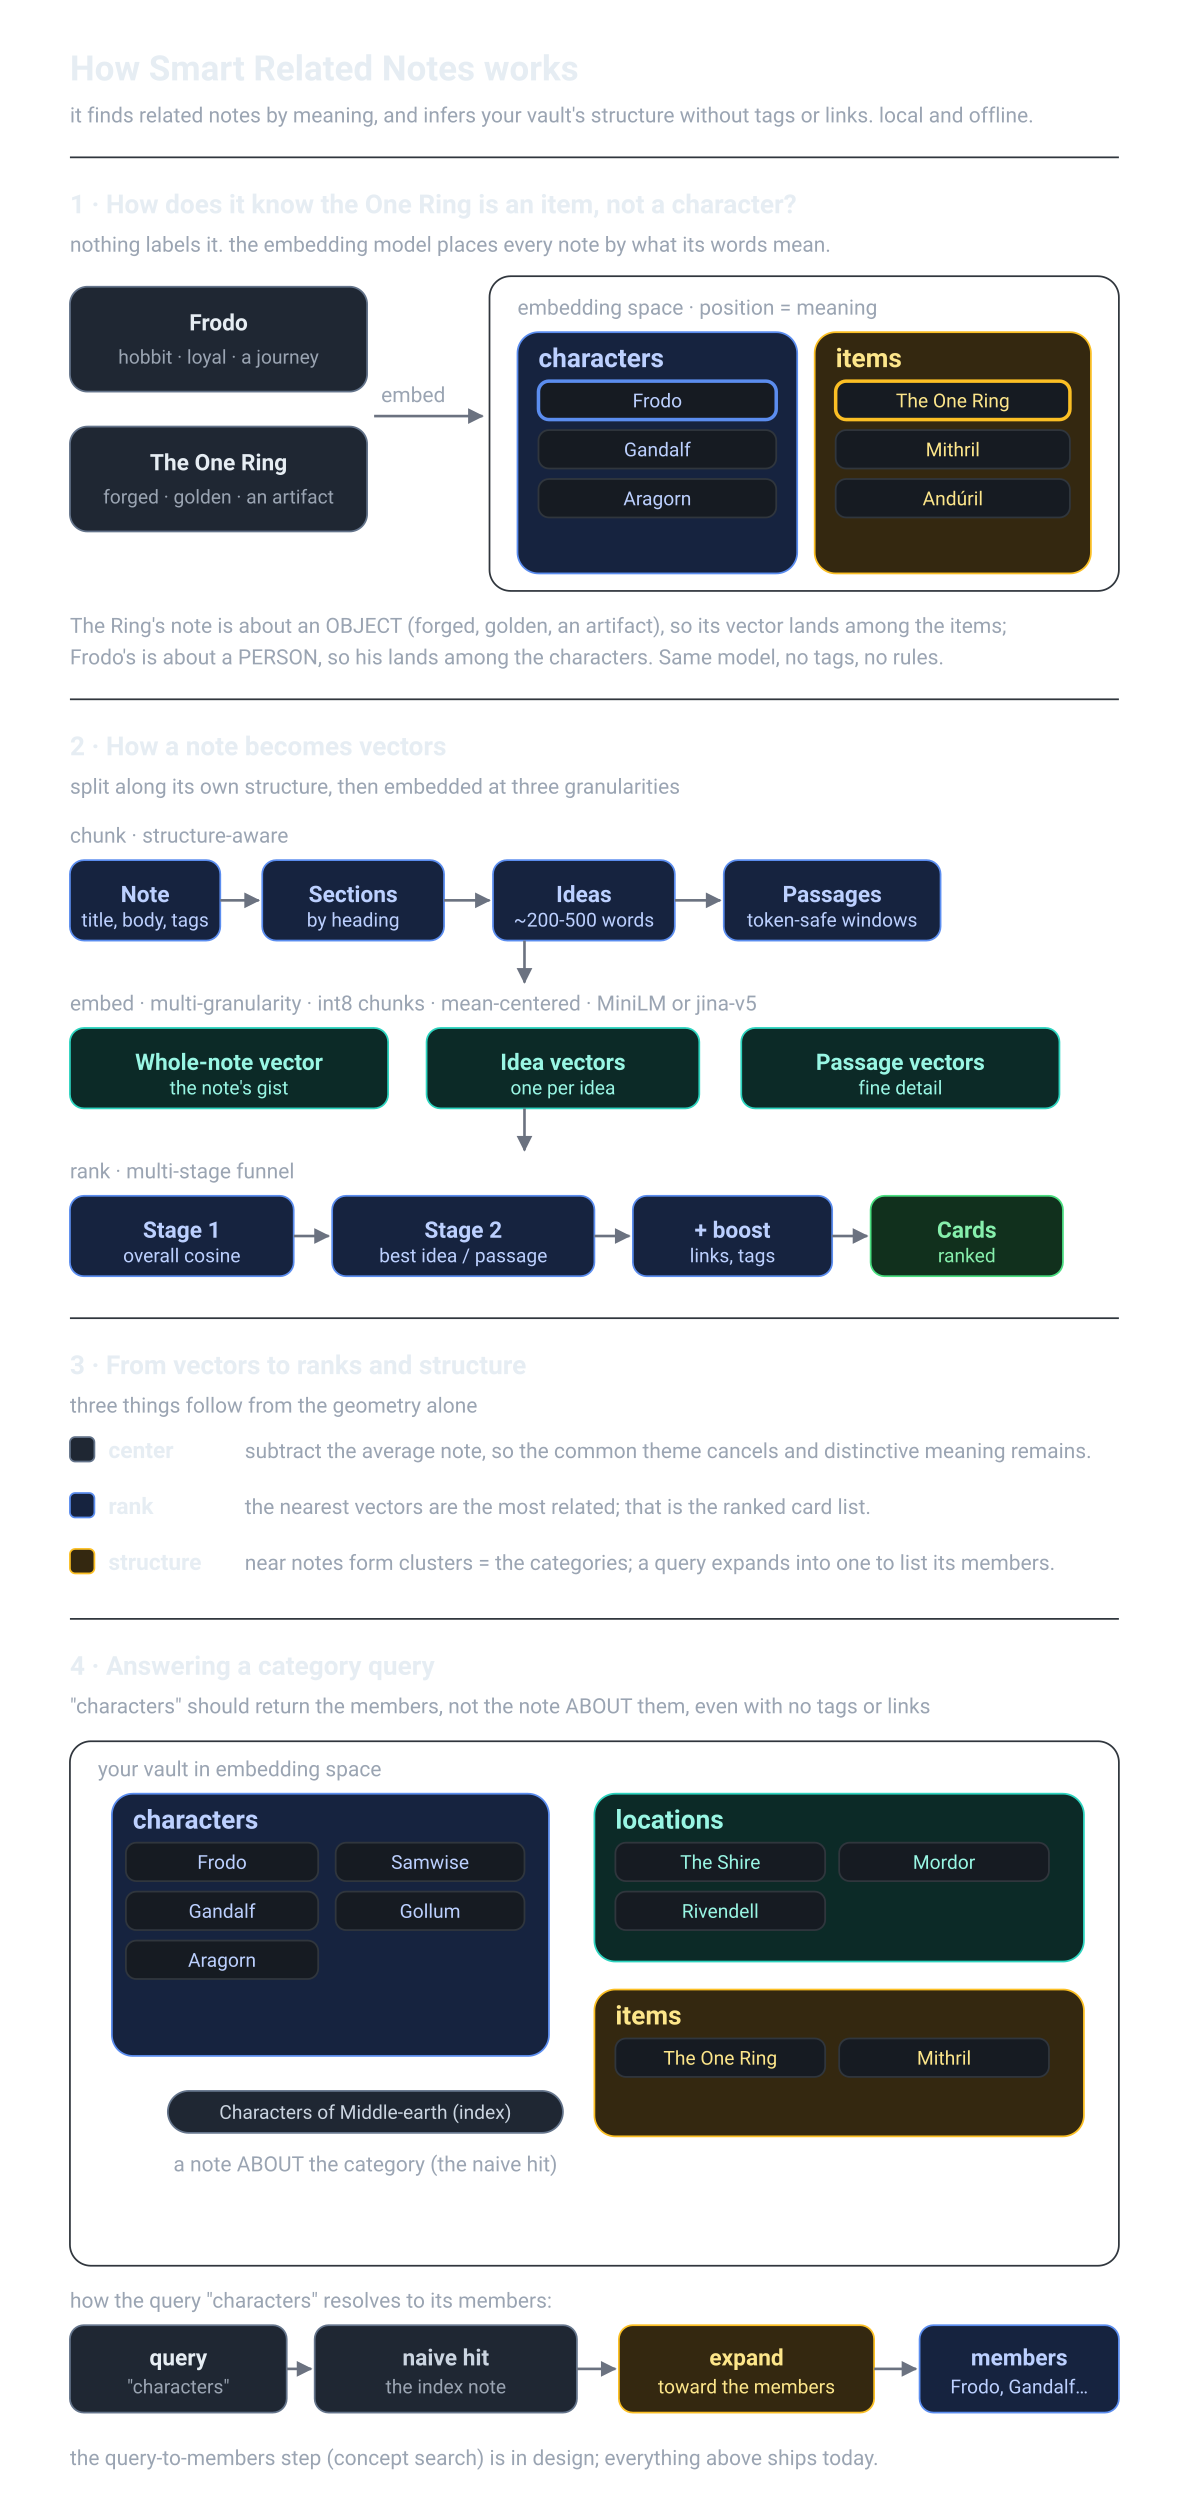
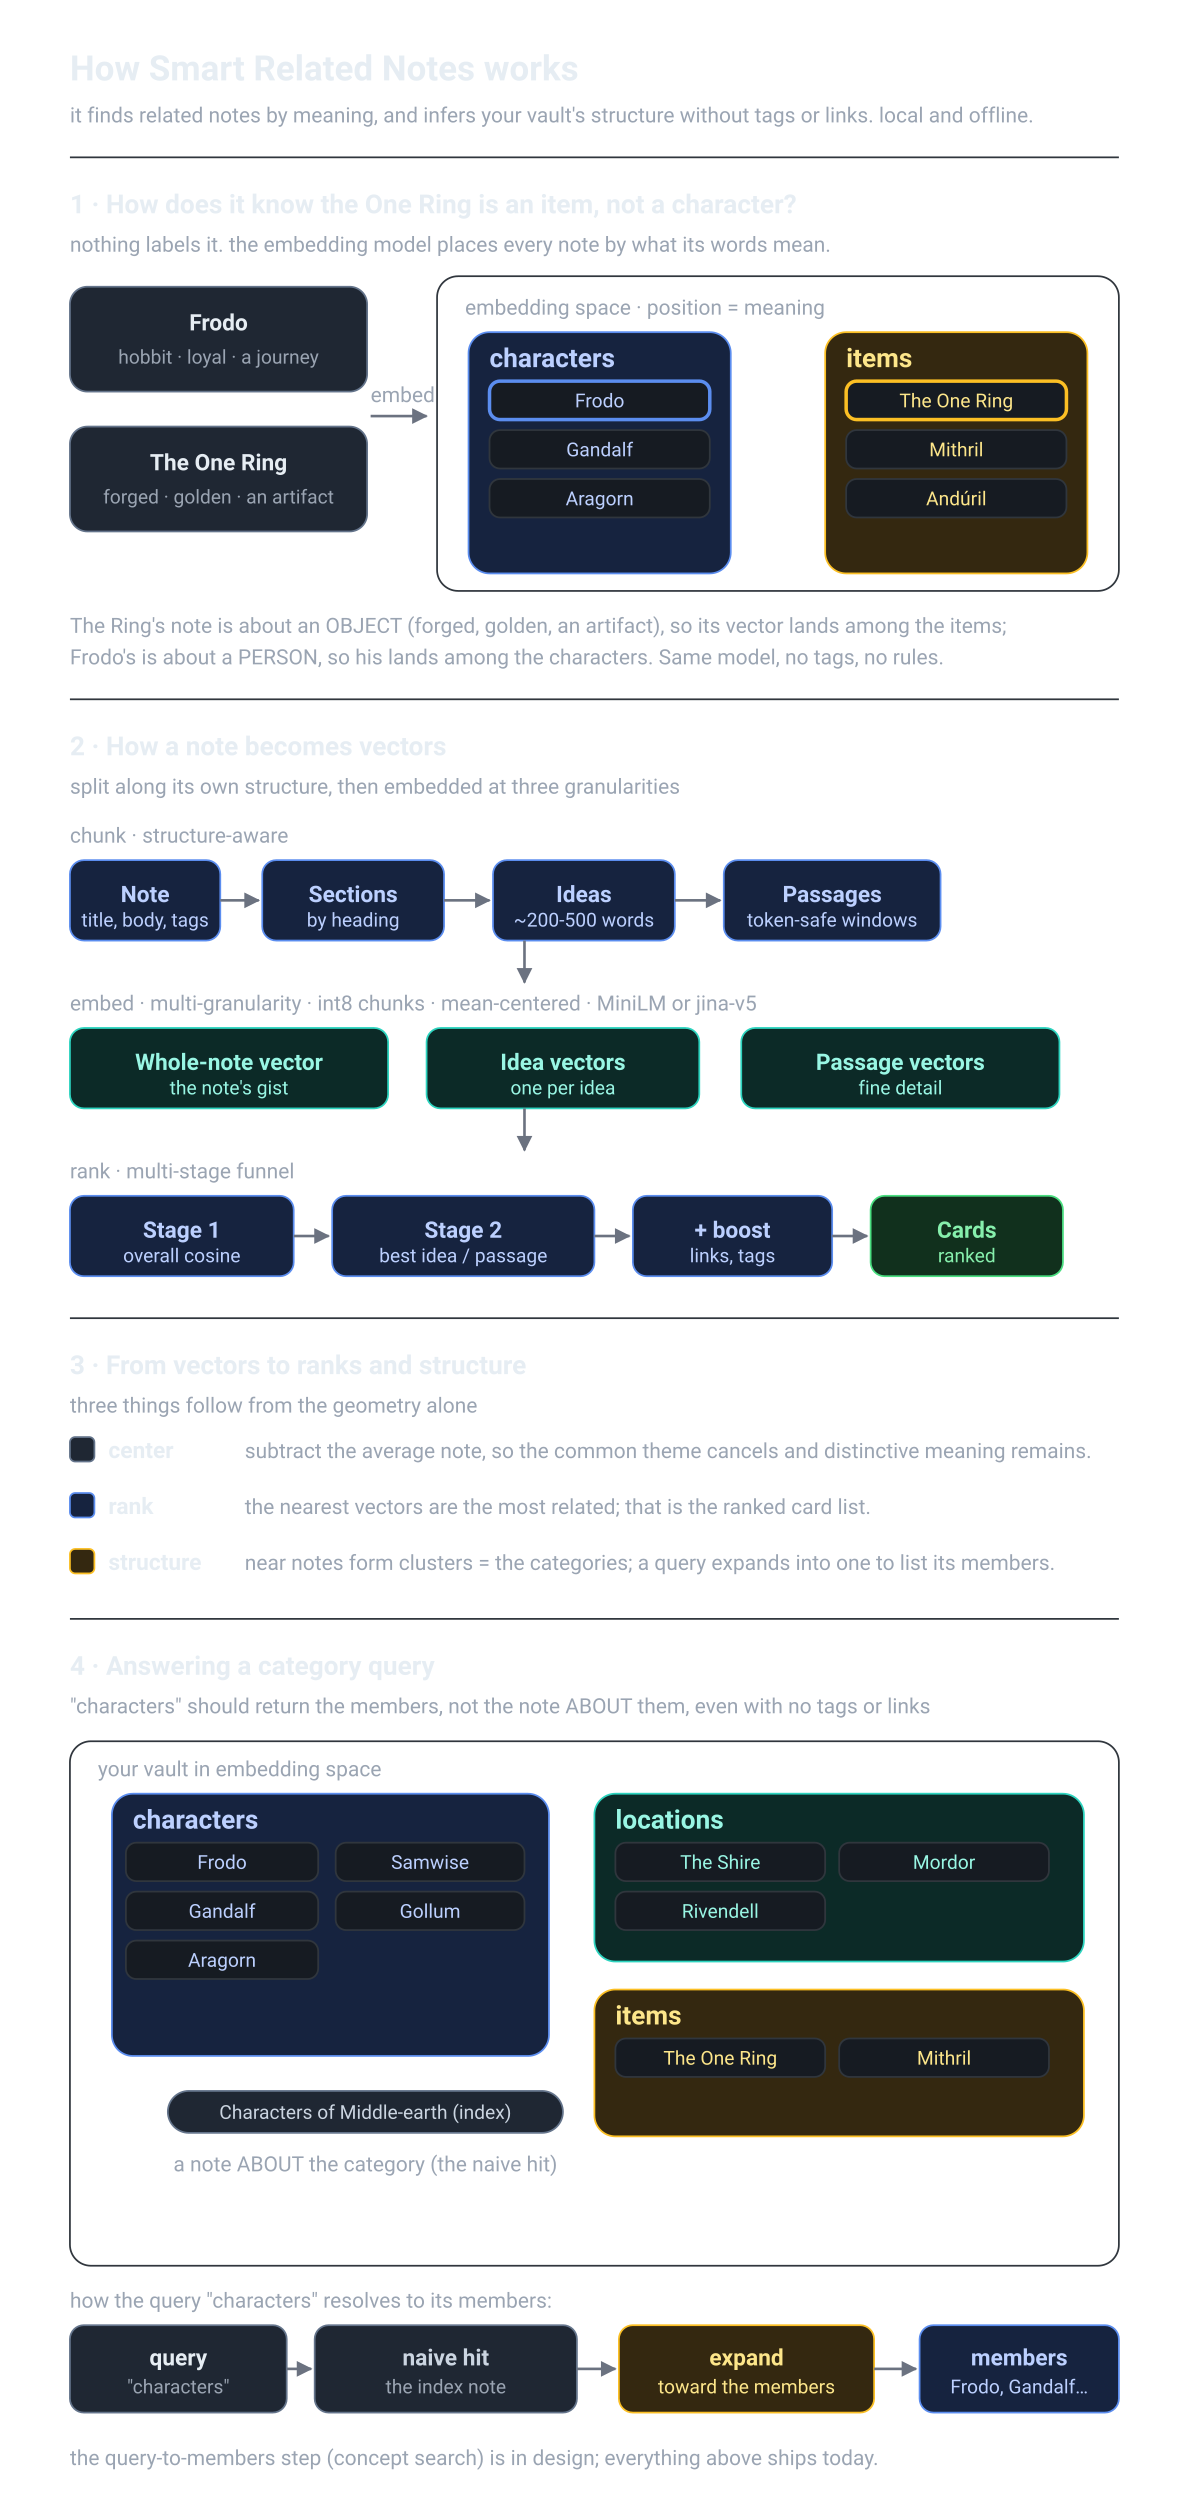
<svg xmlns="http://www.w3.org/2000/svg" width="100%" viewBox="0 0 680 1430" role="img">
  <style>
text{font-family:system-ui,-apple-system,"Segoe UI",Roboto,sans-serif;}
.h{font-size:20px;font-weight:600;}.sh{font-size:15px;font-weight:600;}.mut{font-size:12px;}.bx{font-size:13px;font-weight:600;}.chp{font-size:11px;}
.map{fill:none;stroke:#30363d;}.div{stroke:#30363d;}
.cA{fill:#16233f;stroke:#5b8def;}.cB{fill:#0c2a27;stroke:#2dd4bf;}.cC{fill:#342810;stroke:#fbbf24;}.cG{fill:#11301d;stroke:#4ade80;}.cI{fill:#1f2733;stroke:#64748b;}
.chip{fill:#161b22;stroke:#30363d;}.hiA{fill:#161b22;stroke:#5b8def;stroke-width:2;}.hiC{fill:#161b22;stroke:#fbbf24;stroke-width:2;}
.tInk{fill:#e6edf3;}.tMut{fill:#9aa4b2;}.tA{fill:#bcd0ff;}.tB{fill:#99f6e4;}.tC{fill:#fde68a;}.tG{fill:#86efac;}.tI{fill:#cbd5e1;}
.arw{stroke:#6b7280;stroke-width:1.5;fill:none;}.arwf{fill:#6b7280;}
</style>
  <defs>
    <marker id="m" markerWidth="8" markerHeight="8" refX="5.5" refY="3" orient="auto">
      <path d="M0,0 L6,3 L0,6 Z" class="arwf" />
    </marker>
  </defs>
  <text class="h tInk" x="40" y="46">How Smart Related Notes works</text>
  <text class="mut tMut" x="40" y="70">it finds related notes by meaning, and infers your vault's structure without tags or links. local and offline.</text>
  <line class="div" x1="40" y1="90" x2="640" y2="90" />
  <text class="sh tInk" x="40" y="122">1 · How does it know the One Ring is an item, not a character?</text>
  <text class="mut tMut" x="40" y="144">nothing labels it. the embedding model places every note by what its words mean.</text>
  <rect class="cI" x="40" y="164" width="170" height="60" rx="10" />
  <text class="bx tInk" x="125" y="189" text-anchor="middle">Frodo</text>
  <text class="chp tMut" x="125" y="208" text-anchor="middle">hobbit · loyal · a journey</text>
  <rect class="cI" x="40" y="244" width="170" height="60" rx="10" />
  <text class="bx tInk" x="125" y="269" text-anchor="middle">The One Ring</text>
  <text class="chp tMut" x="125" y="288" text-anchor="middle">forged · golden · an artifact</text>
-   <text class="mut tMut" x="218" y="230">embed</text>
-   <line class="arw" x1="214" y1="238" x2="276" y2="238" marker-end="url(#m)" />
-   <rect class="map" x="280" y="158" width="360" height="180" rx="12" />
-   <text class="mut tMut" x="296" y="180">embedding space · position = meaning</text>
-   <rect class="cA" x="296" y="190" width="160" height="138" rx="12" />
-   <text class="sh tA" x="308" y="210">characters</text>
-   <rect class="hiA" x="308" y="218" width="136" height="22" rx="6" />
-   <text class="chp tA" x="376" y="233" text-anchor="middle">Frodo</text>
-   <rect class="chip" x="308" y="246" width="136" height="22" rx="6" />
-   <text class="chp tA" x="376" y="261" text-anchor="middle">Gandalf</text>
-   <rect class="chip" x="308" y="274" width="136" height="22" rx="6" />
-   <text class="chp tA" x="376" y="289" text-anchor="middle">Aragorn</text>
-   <rect class="cC" x="466" y="190" width="158" height="138" rx="12" />
-   <text class="sh tC" x="478" y="210">items</text>
-   <rect class="hiC" x="478" y="218" width="134" height="22" rx="6" />
-   <text class="chp tC" x="545" y="233" text-anchor="middle">The One Ring</text>
-   <rect class="chip" x="478" y="246" width="134" height="22" rx="6" />
-   <text class="chp tC" x="545" y="261" text-anchor="middle">Mithril</text>
-   <rect class="chip" x="478" y="274" width="134" height="22" rx="6" />
-   <text class="chp tC" x="545" y="289" text-anchor="middle">Andúril</text>
+   <text class="mut tMut" x="212" y="230">embed</text>
+   <line class="arw" x1="212" y1="238" x2="244" y2="238" marker-end="url(#m)" />
+   <rect class="map" x="250" y="158" width="390" height="180" rx="12" />
+   <text class="mut tMut" x="266" y="180">embedding space · position = meaning</text>
+   <rect class="cA" x="268" y="190" width="150" height="138" rx="12" />
+   <text class="sh tA" x="280" y="210">characters</text>
+   <rect class="hiA" x="280" y="218" width="126" height="22" rx="6" />
+   <text class="chp tA" x="343" y="233" text-anchor="middle">Frodo</text>
+   <rect class="chip" x="280" y="246" width="126" height="22" rx="6" />
+   <text class="chp tA" x="343" y="261" text-anchor="middle">Gandalf</text>
+   <rect class="chip" x="280" y="274" width="126" height="22" rx="6" />
+   <text class="chp tA" x="343" y="289" text-anchor="middle">Aragorn</text>
+   <rect class="cC" x="472" y="190" width="150" height="138" rx="12" />
+   <text class="sh tC" x="484" y="210">items</text>
+   <rect class="hiC" x="484" y="218" width="126" height="22" rx="6" />
+   <text class="chp tC" x="547" y="233" text-anchor="middle">The One Ring</text>
+   <rect class="chip" x="484" y="246" width="126" height="22" rx="6" />
+   <text class="chp tC" x="547" y="261" text-anchor="middle">Mithril</text>
+   <rect class="chip" x="484" y="274" width="126" height="22" rx="6" />
+   <text class="chp tC" x="547" y="289" text-anchor="middle">Andúril</text>
  <text class="mut tMut" x="40" y="362">The Ring's note is about an OBJECT (forged, golden, an artifact), so its vector lands among the items;</text>
  <text class="mut tMut" x="40" y="380">Frodo's is about a PERSON, so his lands among the characters. Same model, no tags, no rules.</text>
  <line class="div" x1="40" y1="400" x2="640" y2="400" />
  <text class="sh tInk" x="40" y="432">2 · How a note becomes vectors</text>
  <text class="mut tMut" x="40" y="454">split along its own structure, then embedded at three granularities</text>
  <text class="mut tMut" x="40" y="482">chunk · structure-aware</text>
  <rect class="cA" x="40" y="492" width="86" height="46" rx="8" />
  <text class="bx tA" x="83" y="516" text-anchor="middle">Note</text>
  <text class="chp tA" x="83" y="530" text-anchor="middle">title, body, tags</text>
  <rect class="cA" x="150" y="492" width="104" height="46" rx="8" />
  <text class="bx tA" x="202" y="516" text-anchor="middle">Sections</text>
  <text class="chp tA" x="202" y="530" text-anchor="middle">by heading</text>
  <rect class="cA" x="282" y="492" width="104" height="46" rx="8" />
  <text class="bx tA" x="334" y="516" text-anchor="middle">Ideas</text>
  <text class="chp tA" x="334" y="530" text-anchor="middle">~200-500 words</text>
  <rect class="cA" x="414" y="492" width="124" height="46" rx="8" />
  <text class="bx tA" x="476" y="516" text-anchor="middle">Passages</text>
  <text class="chp tA" x="476" y="530" text-anchor="middle">token-safe windows</text>
  <line class="arw" x1="126" y1="515" x2="148" y2="515" marker-end="url(#m)" />
  <line class="arw" x1="254" y1="515" x2="280" y2="515" marker-end="url(#m)" />
  <line class="arw" x1="386" y1="515" x2="412" y2="515" marker-end="url(#m)" />
  <line class="arw" x1="300" y1="538" x2="300" y2="562" marker-end="url(#m)" />
  <text class="mut tMut" x="40" y="578">embed · multi-granularity · int8 chunks · mean-centered · MiniLM or jina-v5</text>
  <rect class="cB" x="40" y="588" width="182" height="46" rx="8" />
  <text class="bx tB" x="131" y="612" text-anchor="middle">Whole-note vector</text>
  <text class="chp tB" x="131" y="626" text-anchor="middle">the note's gist</text>
  <rect class="cB" x="244" y="588" width="156" height="46" rx="8" />
  <text class="bx tB" x="322" y="612" text-anchor="middle">Idea vectors</text>
  <text class="chp tB" x="322" y="626" text-anchor="middle">one per idea</text>
  <rect class="cB" x="424" y="588" width="182" height="46" rx="8" />
  <text class="bx tB" x="515" y="612" text-anchor="middle">Passage vectors</text>
  <text class="chp tB" x="515" y="626" text-anchor="middle">fine detail</text>
  <line class="arw" x1="300" y1="634" x2="300" y2="658" marker-end="url(#m)" />
  <text class="mut tMut" x="40" y="674">rank · multi-stage funnel</text>
  <rect class="cA" x="40" y="684" width="128" height="46" rx="8" />
  <text class="bx tA" x="104" y="708" text-anchor="middle">Stage 1</text>
  <text class="chp tA" x="104" y="722" text-anchor="middle">overall cosine</text>
  <rect class="cA" x="190" y="684" width="150" height="46" rx="8" />
  <text class="bx tA" x="265" y="708" text-anchor="middle">Stage 2</text>
  <text class="chp tA" x="265" y="722" text-anchor="middle">best idea / passage</text>
  <rect class="cA" x="362" y="684" width="114" height="46" rx="8" />
  <text class="bx tA" x="419" y="708" text-anchor="middle">+ boost</text>
  <text class="chp tA" x="419" y="722" text-anchor="middle">links, tags</text>
  <rect class="cG" x="498" y="684" width="110" height="46" rx="8" />
  <text class="bx tG" x="553" y="708" text-anchor="middle">Cards</text>
  <text class="chp tG" x="553" y="722" text-anchor="middle">ranked</text>
  <line class="arw" x1="168" y1="707" x2="188" y2="707" marker-end="url(#m)" />
  <line class="arw" x1="340" y1="707" x2="360" y2="707" marker-end="url(#m)" />
  <line class="arw" x1="476" y1="707" x2="496" y2="707" marker-end="url(#m)" />
  <line class="div" x1="40" y1="754" x2="640" y2="754" />
  <text class="sh tInk" x="40" y="786">3 · From vectors to ranks and structure</text>
  <text class="mut tMut" x="40" y="808">three things follow from the geometry alone</text>
  <rect class="cI" x="40" y="822" width="14" height="14" rx="3" />
  <text class="bx tInk" x="62" y="834">center</text>
  <text class="mut tMut" x="140" y="834">subtract the average note, so the common theme cancels and distinctive meaning remains.</text>
  <rect class="cA" x="40" y="854" width="14" height="14" rx="3" />
  <text class="bx tInk" x="62" y="866">rank</text>
  <text class="mut tMut" x="140" y="866">the nearest vectors are the most related; that is the ranked card list.</text>
  <rect class="cC" x="40" y="886" width="14" height="14" rx="3" />
  <text class="bx tInk" x="62" y="898">structure</text>
  <text class="mut tMut" x="140" y="898">near notes form clusters = the categories; a query expands into one to list its members.</text>
  <line class="div" x1="40" y1="926" x2="640" y2="926" />
  <text class="sh tInk" x="40" y="958">4 · Answering a category query</text>
  <text class="mut tMut" x="40" y="980">"characters" should return the members, not the note ABOUT them, even with no tags or links</text>
  <rect class="map" x="40" y="996" width="600" height="300" rx="12" />
  <text class="mut tMut" x="56" y="1016">your vault in embedding space</text>
  <rect class="cA" x="64" y="1026" width="250" height="150" rx="12" />
  <text class="sh tA" x="76" y="1046">characters</text>
  <rect class="chip" x="72" y="1054" width="110" height="22" rx="6" />
  <text class="chp tA" x="127" y="1069" text-anchor="middle">Frodo</text>
  <rect class="chip" x="72" y="1082" width="110" height="22" rx="6" />
  <text class="chp tA" x="127" y="1097" text-anchor="middle">Gandalf</text>
  <rect class="chip" x="72" y="1110" width="110" height="22" rx="6" />
  <text class="chp tA" x="127" y="1125" text-anchor="middle">Aragorn</text>
  <rect class="chip" x="192" y="1054" width="108" height="22" rx="6" />
  <text class="chp tA" x="246" y="1069" text-anchor="middle">Samwise</text>
  <rect class="chip" x="192" y="1082" width="108" height="22" rx="6" />
  <text class="chp tA" x="246" y="1097" text-anchor="middle">Gollum</text>
  <rect class="cB" x="340" y="1026" width="280" height="96" rx="12" />
  <text class="sh tB" x="352" y="1046">locations</text>
  <rect class="chip" x="352" y="1054" width="120" height="22" rx="6" />
  <text class="chp tB" x="412" y="1069" text-anchor="middle">The Shire</text>
  <rect class="chip" x="352" y="1082" width="120" height="22" rx="6" />
  <text class="chp tB" x="412" y="1097" text-anchor="middle">Rivendell</text>
  <rect class="chip" x="480" y="1054" width="120" height="22" rx="6" />
  <text class="chp tB" x="540" y="1069" text-anchor="middle">Mordor</text>
  <rect class="cC" x="340" y="1138" width="280" height="84" rx="12" />
  <text class="sh tC" x="352" y="1158">items</text>
  <rect class="chip" x="352" y="1166" width="120" height="22" rx="6" />
  <text class="chp tC" x="412" y="1181" text-anchor="middle">The One Ring</text>
  <rect class="chip" x="480" y="1166" width="120" height="22" rx="6" />
  <text class="chp tC" x="540" y="1181" text-anchor="middle">Mithril</text>
  <rect class="cI" x="96" y="1196" width="226" height="24" rx="12" />
  <text class="chp tI" x="209" y="1212" text-anchor="middle">Characters of Middle-earth (index)</text>
  <text class="mut tMut" x="209" y="1242" text-anchor="middle">a note ABOUT the category (the naive hit)</text>
  <text class="mut tMut" x="40" y="1320">how the query "characters" resolves to its members:</text>
  <rect class="cI" x="40" y="1330" width="124" height="50" rx="8" />
  <text class="bx tInk" x="102" y="1353" text-anchor="middle">query</text>
  <text class="chp tMut" x="102" y="1369" text-anchor="middle">"characters"</text>
  <line class="arw" x1="164" y1="1355" x2="178" y2="1355" marker-end="url(#m)" />
  <rect class="cI" x="180" y="1330" width="150" height="50" rx="8" />
  <text class="bx tI" x="255" y="1353" text-anchor="middle">naive hit</text>
  <text class="chp tMut" x="255" y="1369" text-anchor="middle">the index note</text>
  <line class="arw" x1="330" y1="1355" x2="352" y2="1355" marker-end="url(#m)" />
  <rect class="cC" x="354" y="1330" width="146" height="50" rx="8" />
  <text class="bx tC" x="427" y="1353" text-anchor="middle">expand</text>
  <text class="chp tC" x="427" y="1369" text-anchor="middle">toward the members</text>
  <line class="arw" x1="500" y1="1355" x2="524" y2="1355" marker-end="url(#m)" />
  <rect class="cA" x="526" y="1330" width="114" height="50" rx="8" />
  <text class="bx tA" x="583" y="1353" text-anchor="middle">members</text>
  <text class="chp tA" x="583" y="1369" text-anchor="middle">Frodo, Gandalf…</text>
  <text class="mut tMut" x="40" y="1410">the query-to-members step (concept search) is in design; everything above ships today.</text>
</svg>
